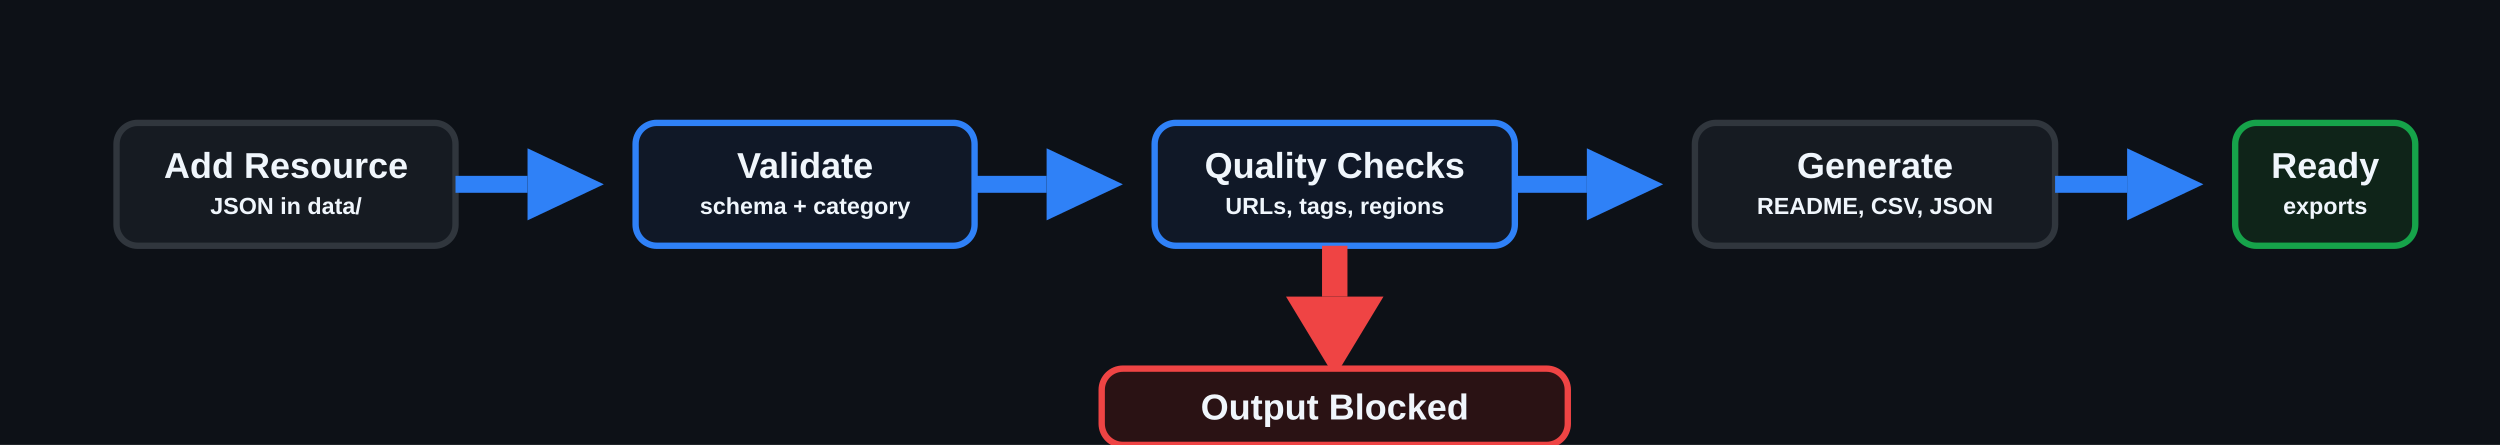
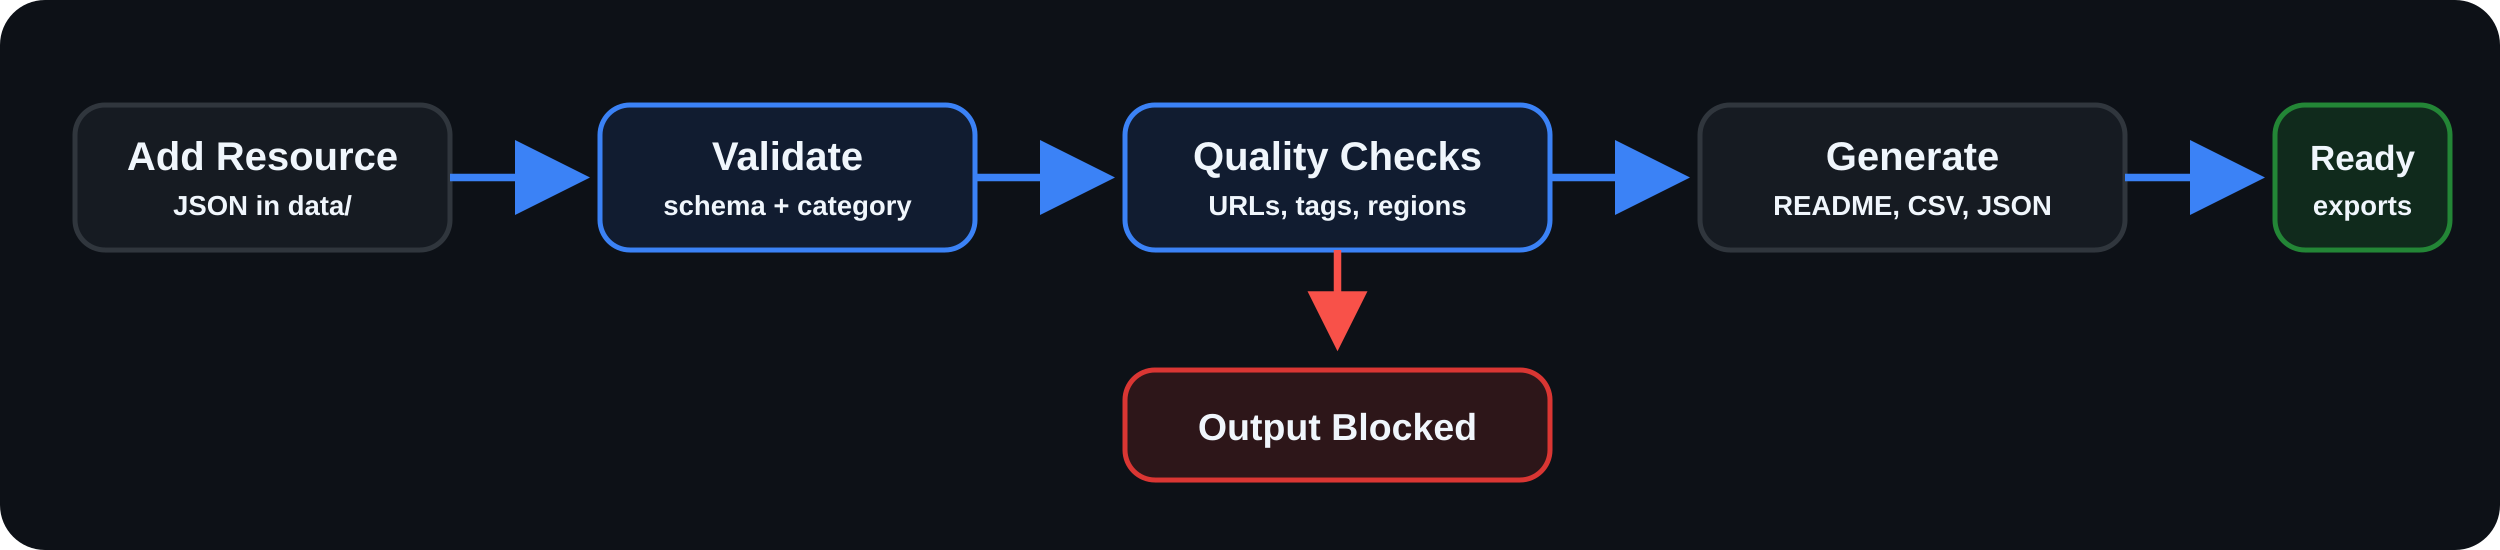
- <svg xmlns="http://www.w3.org/2000/svg" width="1180" height="210" viewBox="0 0 1180 210" role="img" aria-labelledby="title desc">
+ <svg xmlns="http://www.w3.org/2000/svg" width="1000" height="220" viewBox="0 0 1000 220" role="img" aria-labelledby="title desc">
  <defs>
-     <style>
-       .bg { fill: #0d1117; }
-       .box { fill: #161b22; stroke: #30363d; stroke-width: 3; }
-       .box-blue { fill: #101827; stroke: #2f81f7; stroke-width: 3; }
-       .box-green { fill: #0f2419; stroke: #16a34a; stroke-width: 3; }
-       .box-red { fill: #2a1214; stroke: #ef4444; stroke-width: 3; }
-       .title { fill: #f0f6fc; font-family: Arial, Helvetica, sans-serif; font-size: 17px; font-weight: 700; text-anchor: middle; }
-       .sub { fill: #f0f6fc; font-family: Arial, Helvetica, sans-serif; font-size: 11px; font-weight: 600; text-anchor: middle; }
-       .arrow { fill: #2f81f7; }
-       .red { fill: #ef4444; }
-     </style>
+     <marker id="arrow" markerWidth="10" markerHeight="10" refX="8" refY="5" orient="auto">
+       <path d="M0 0L10 5L0 10Z" fill="#3B82F6" />
+     </marker>
+     <marker id="fail-arrow" markerWidth="8" markerHeight="8" refX="6.5" refY="4" orient="auto">
+       <path d="M0 0L8 4L0 8Z" fill="#F85149" />
+     </marker>
  </defs>
-   <rect class="bg" width="1180" height="210" />
-   <g>
-     <rect class="box" x="55" y="58" width="160" height="58" rx="10" />
-     <text class="title" x="135" y="84">Add Resource</text>
-     <text class="sub" x="135" y="101">JSON in data/</text>
-   </g>
-   <rect class="arrow" x="215" y="83" width="34" height="8" />
-   <polygon class="arrow" points="249,70 285,87 249,104" />
-   <g>
-     <rect class="box-blue" x="300" y="58" width="160" height="58" rx="10" />
-     <text class="title" x="380" y="84">Validate</text>
-     <text class="sub" x="380" y="101">schema + category</text>
-   </g>
-   <rect class="arrow" x="460" y="83" width="34" height="8" />
-   <polygon class="arrow" points="494,70 530,87 494,104" />
-   <g>
-     <rect class="box-blue" x="545" y="58" width="170" height="58" rx="10" />
-     <text class="title" x="630" y="84">Quality Checks</text>
-     <text class="sub" x="630" y="101">URLs, tags, regions</text>
-   </g>
-   <rect class="arrow" x="715" y="83" width="34" height="8" />
-   <polygon class="arrow" points="749,70 785,87 749,104" />
-   <g>
-     <rect class="box" x="800" y="58" width="170" height="58" rx="10" />
-     <text class="title" x="885" y="84">Generate</text>
-     <text class="sub" x="885" y="101">README, CSV, JSON</text>
-   </g>
-   <rect class="arrow" x="970" y="83" width="34" height="8" />
-   <polygon class="arrow" points="1004,70 1040,87 1004,104" />
-   <g>
-     <rect class="box-green" x="1055" y="58" width="85" height="58" rx="10" />
-     <text class="title" x="1097.5" y="84">Ready</text>
-     <text class="sub" x="1097.5" y="101">exports</text>
-   </g>
-   <rect class="red" x="624" y="116" width="12" height="24" />
-   <polygon class="red" points="607,140 653,140 630,178" />
-   <g>
-     <rect class="box-red" x="520" y="174" width="220" height="36" rx="10" />
-     <text class="title" x="630" y="198">Output Blocked</text>
+   <rect width="1000" height="220" rx="18" fill="#0D1117" />
+   <g font-family="Arial, Helvetica, sans-serif" font-size="16" font-weight="600" text-anchor="middle">
+     <rect x="30" y="42" width="150" height="58" rx="12" fill="#161B22" stroke="#30363D" stroke-width="2" />
+     <text x="105" y="68" fill="#F0F6FC">Add Resource</text>
+     <text x="105" y="86" fill="#F0F6FC" font-size="11">JSON in data/</text>
+     <path d="M180 71H230" stroke="#3B82F6" stroke-width="3" marker-end="url(#arrow)" />
+     <rect x="240" y="42" width="150" height="58" rx="12" fill="#111C30" stroke="#3B82F6" stroke-width="2" />
+     <text x="315" y="68" fill="#F0F6FC">Validate</text>
+     <text x="315" y="86" fill="#F0F6FC" font-size="11">schema + category</text>
+     <path d="M390 71H440" stroke="#3B82F6" stroke-width="3" marker-end="url(#arrow)" />
+     <rect x="450" y="42" width="170" height="58" rx="12" fill="#111C30" stroke="#3B82F6" stroke-width="2" />
+     <text x="535" y="68" fill="#F0F6FC">Quality Checks</text>
+     <text x="535" y="86" fill="#F0F6FC" font-size="11">URLs, tags, regions</text>
+     <path d="M620 71H670" stroke="#3B82F6" stroke-width="3" marker-end="url(#arrow)" />
+     <rect x="680" y="42" width="170" height="58" rx="12" fill="#161B22" stroke="#30363D" stroke-width="2" />
+     <text x="765" y="68" fill="#F0F6FC">Generate</text>
+     <text x="765" y="86" fill="#F0F6FC" font-size="11">README, CSV, JSON</text>
+     <path d="M850 71H900" stroke="#3B82F6" stroke-width="3" marker-end="url(#arrow)" />
+     <rect x="910" y="42" width="70" height="58" rx="12" fill="#102A1C" stroke="#238636" stroke-width="2" />
+     <text x="945" y="68" fill="#F0F6FC" font-size="14">Ready</text>
+     <text x="945" y="86" fill="#F0F6FC" font-size="11">exports</text>
+     <path d="M535 100V136" stroke="#F85149" stroke-width="3" marker-end="url(#fail-arrow)" />
+     <rect x="450" y="148" width="170" height="44" rx="12" fill="#2D1619" stroke="#DA3633" stroke-width="2" />
+     <text x="535" y="176" fill="#F0F6FC" font-size="15">Output Blocked</text>
  </g>
</svg>
